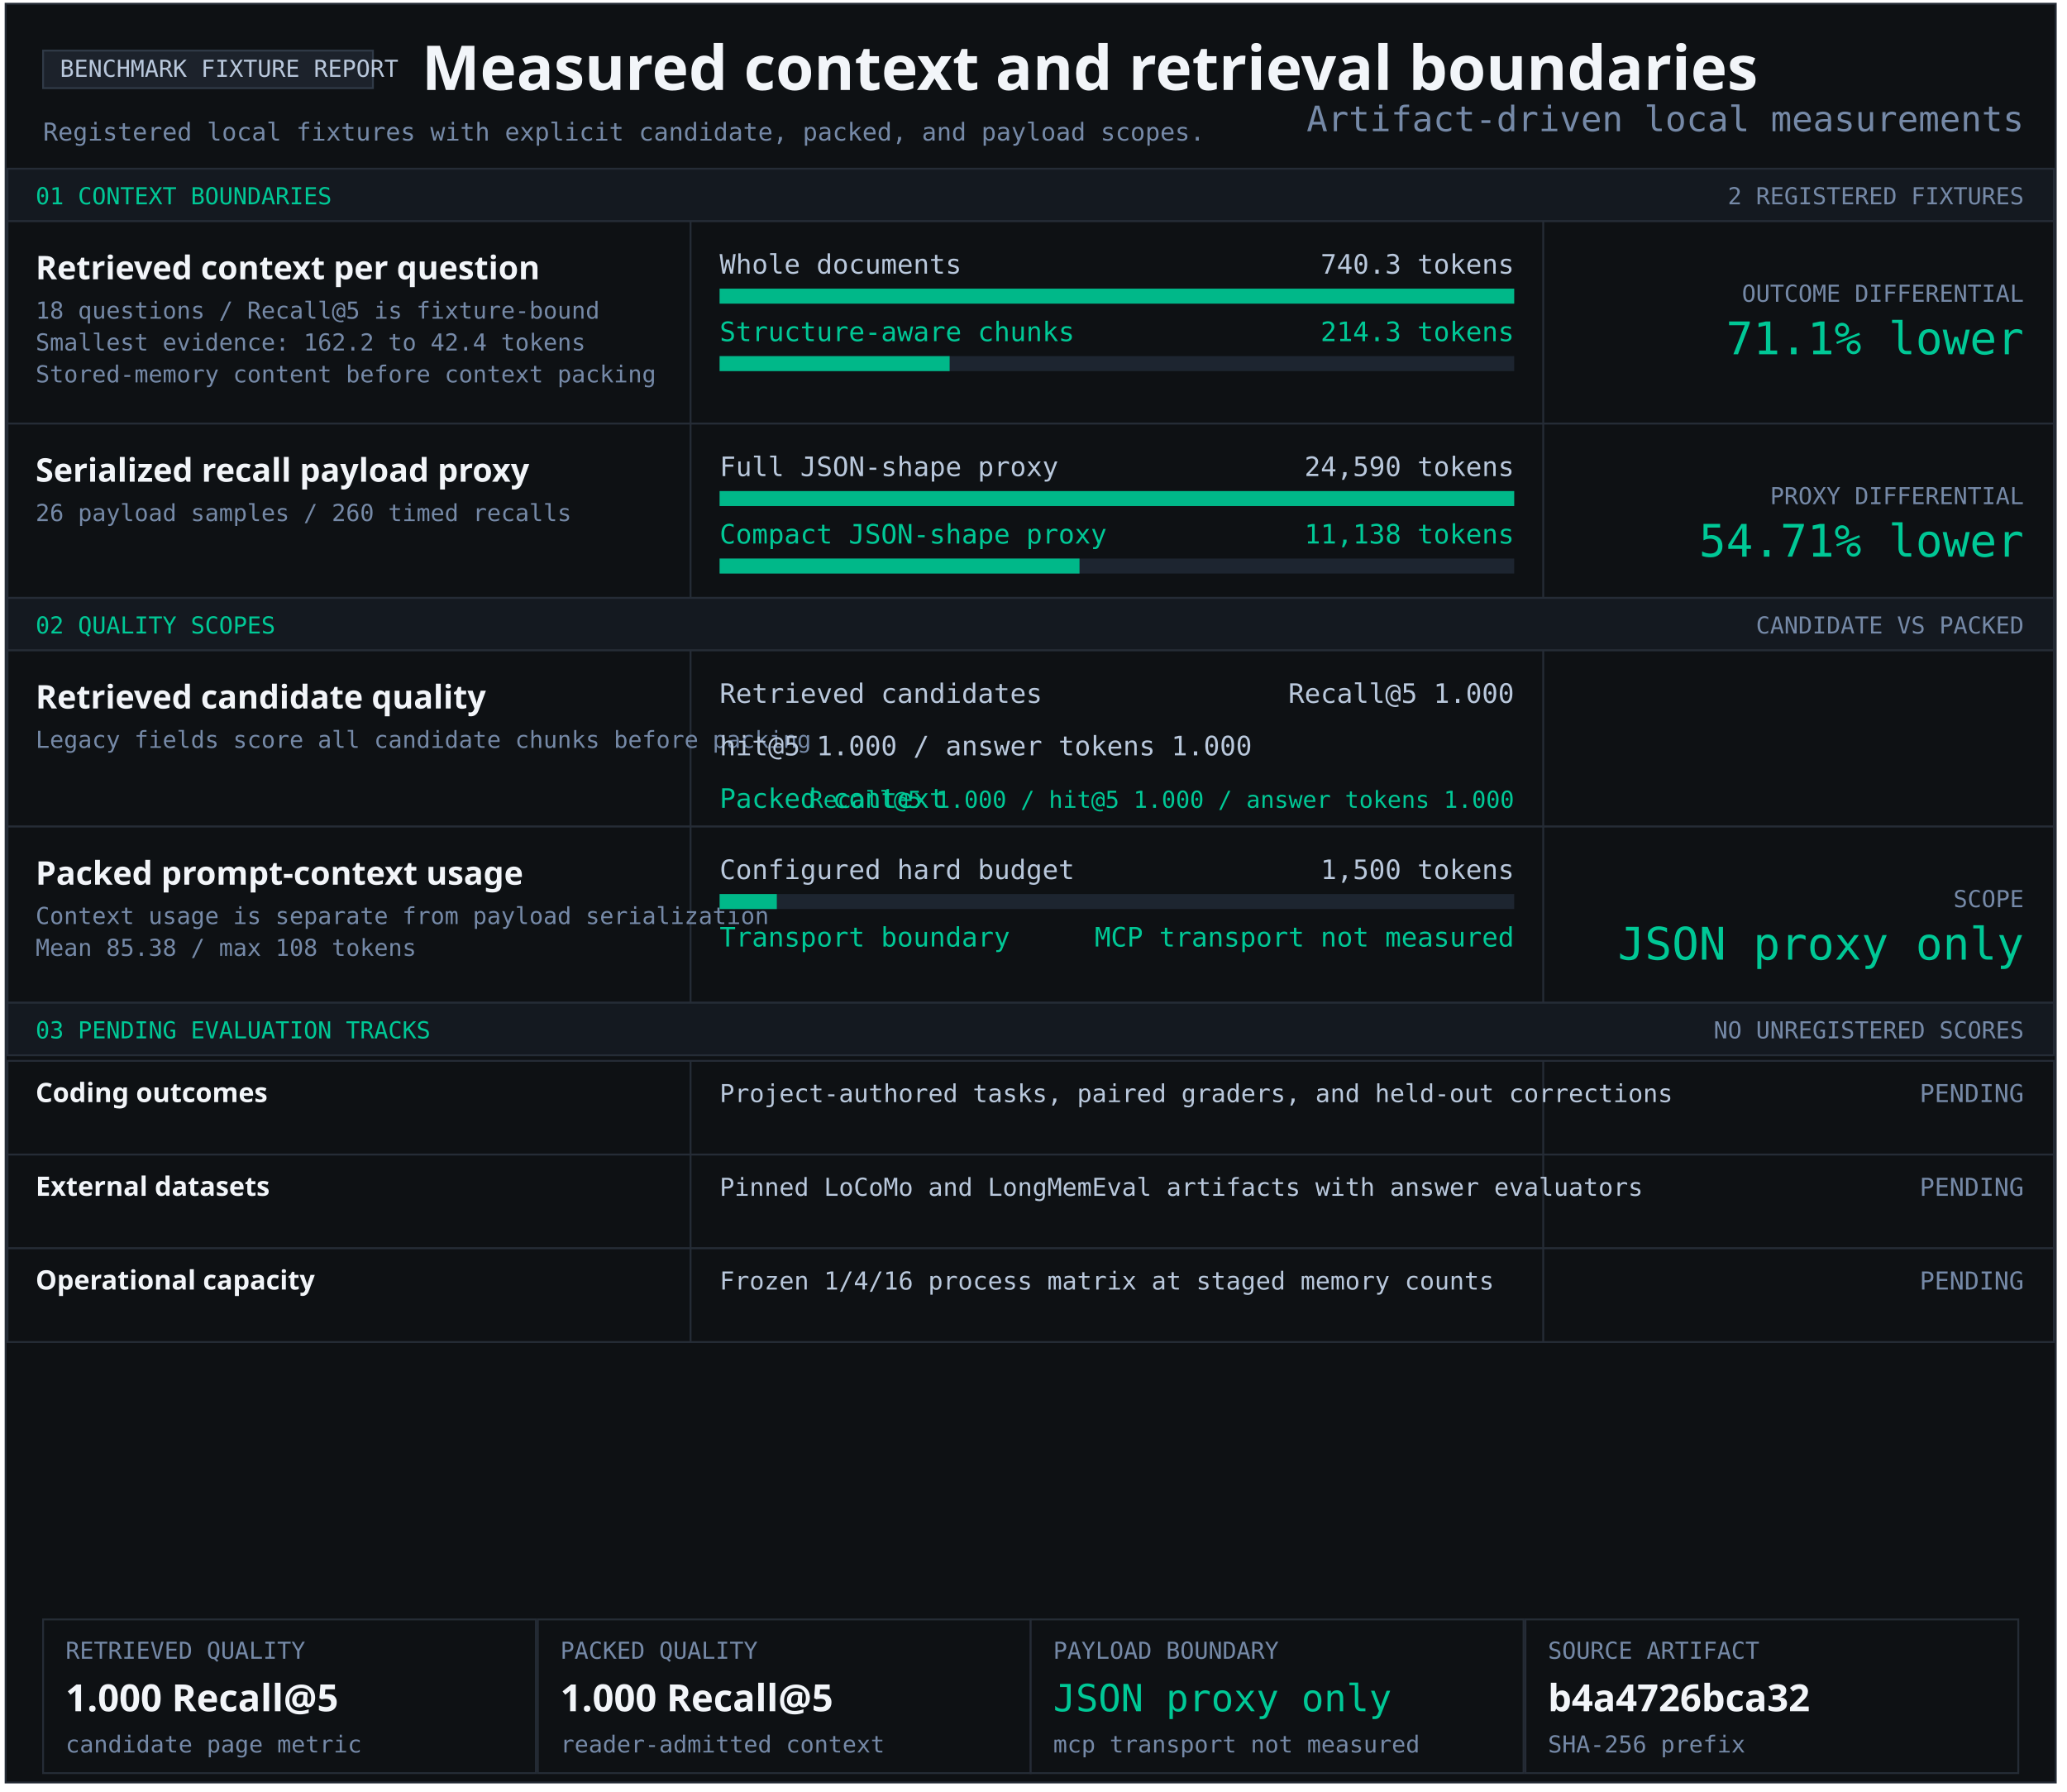
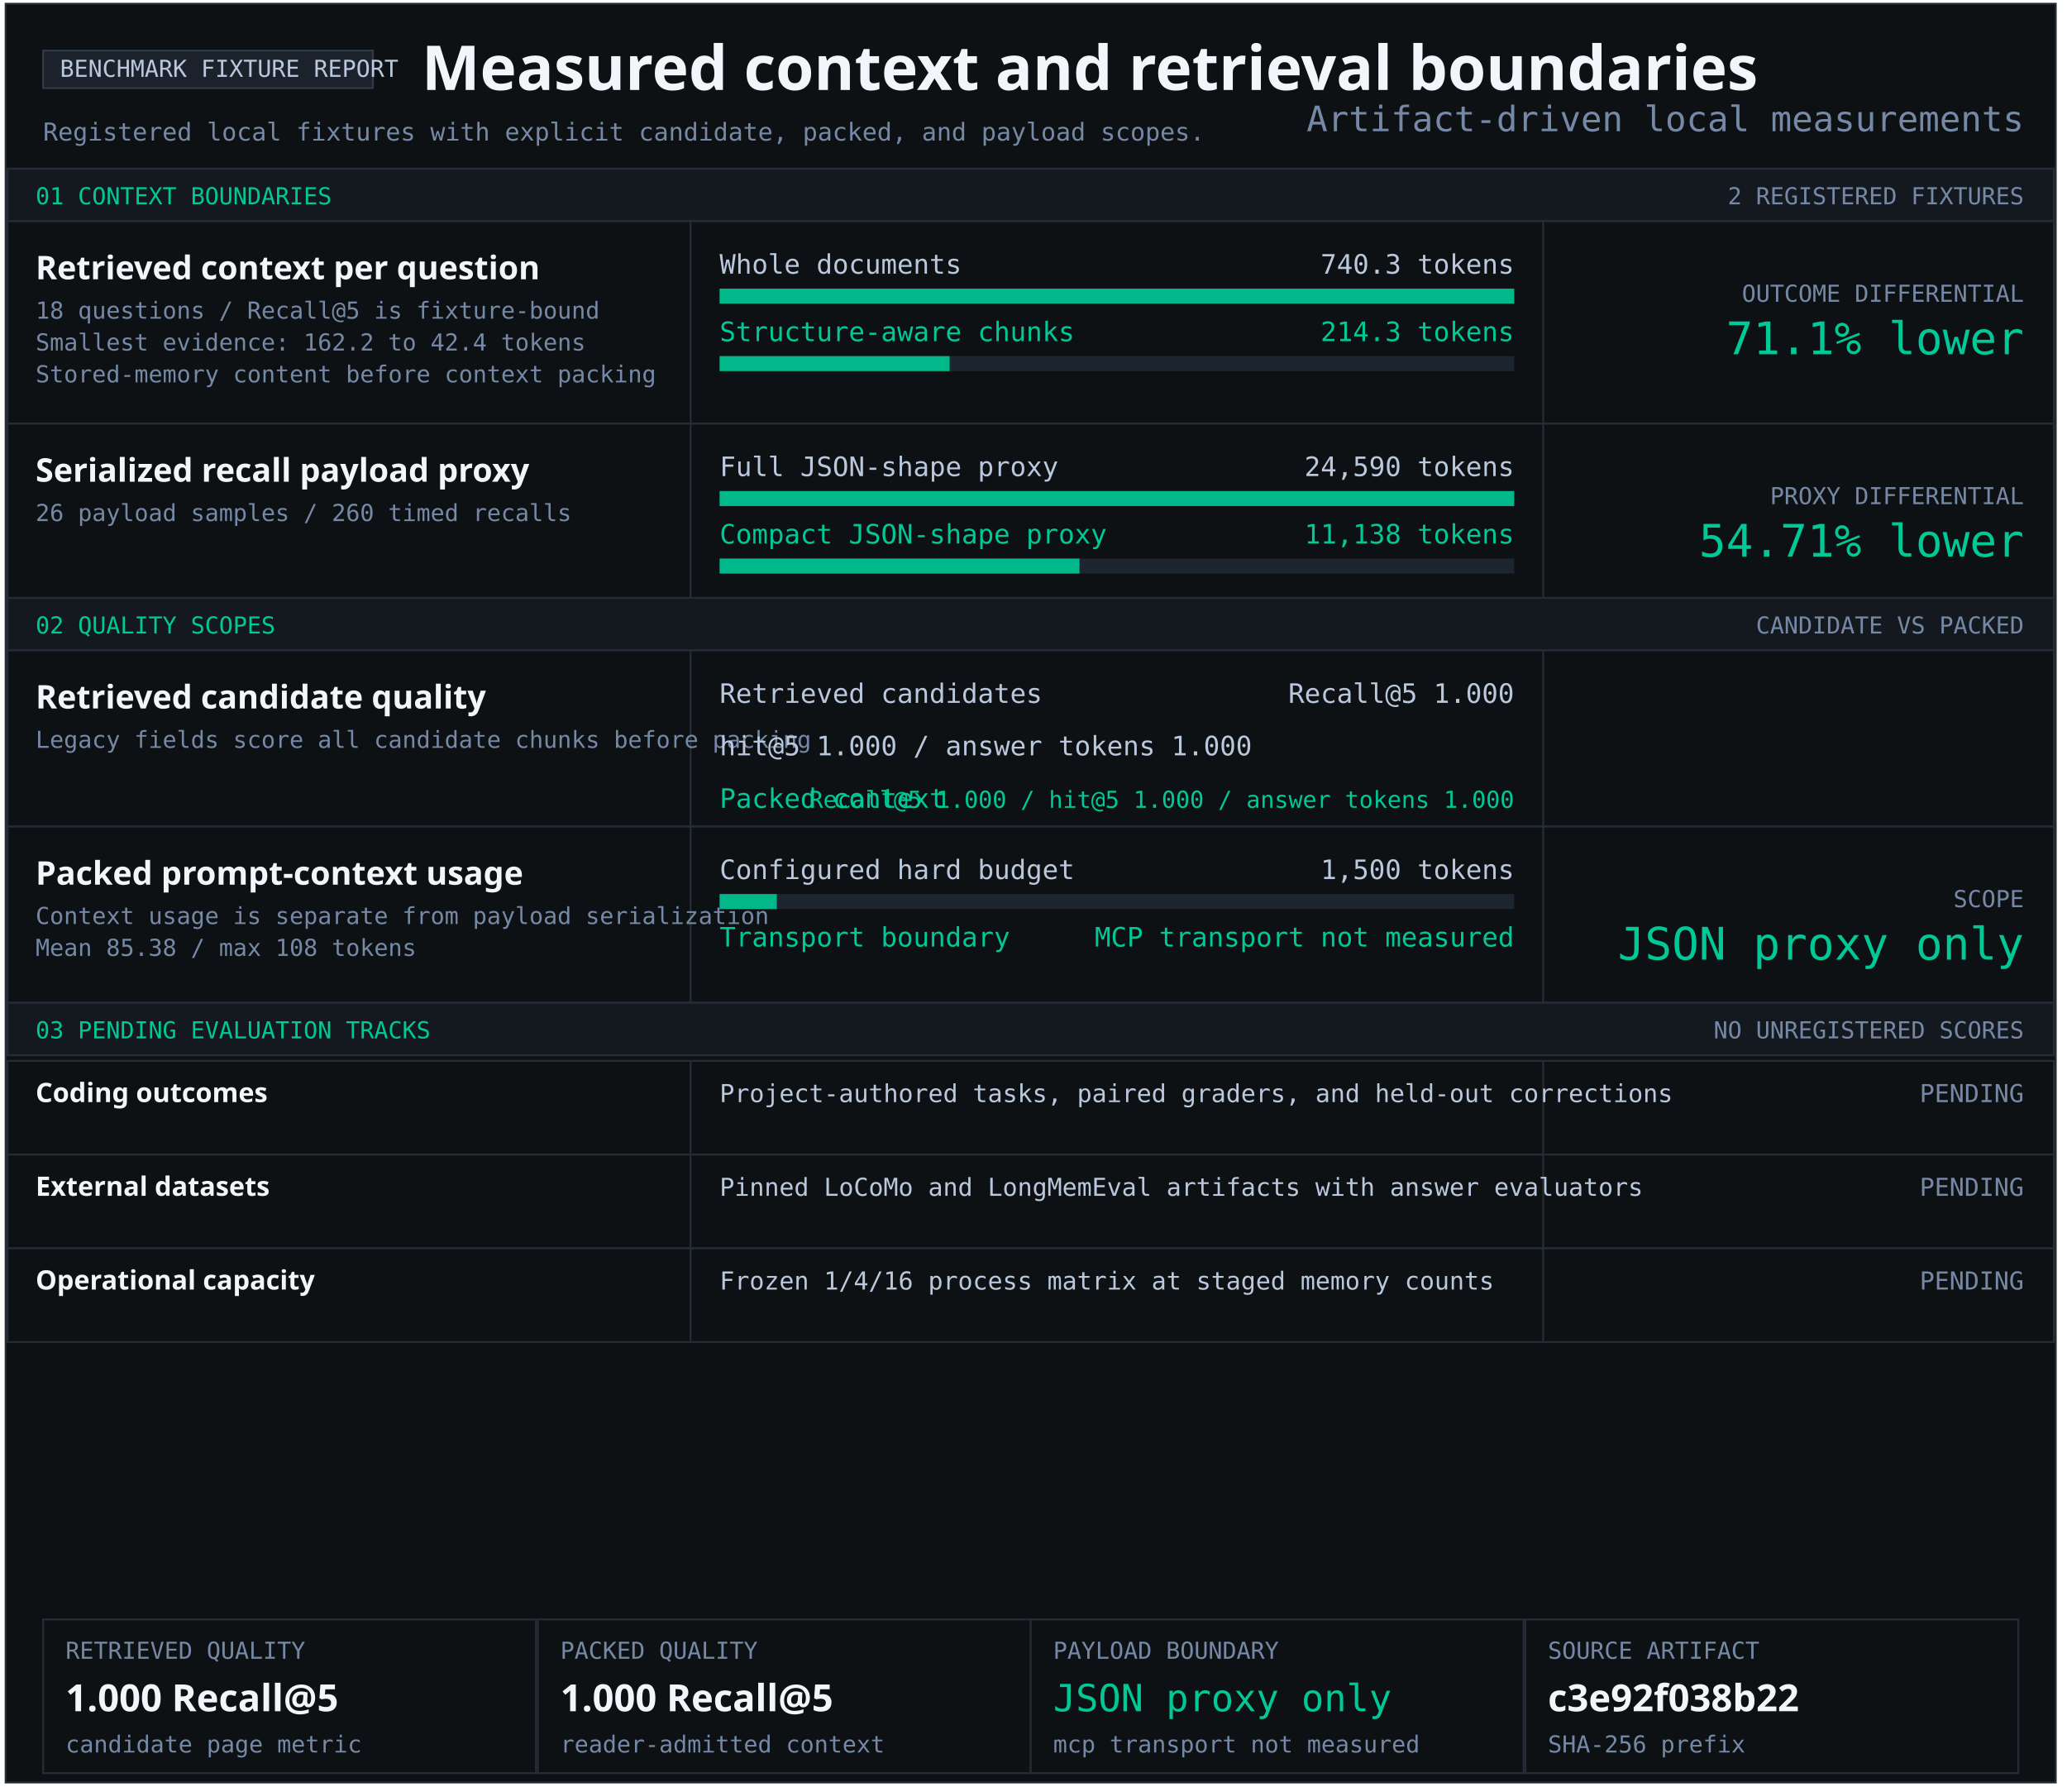
<svg xmlns="http://www.w3.org/2000/svg" width="1103" height="956" viewBox="0 0 1103 956" role="img" aria-labelledby="title desc">
  <style>text{font-family:Consolas,monospace;fill:#b9c8dc} .heading{font-family:Segoe UI,sans-serif;font-weight:700;fill:#f2f5f9} .green{fill:#00c896}.muted{fill:#7589a7}</style>
  <rect x="3" y="2" width="1094" height="949" fill="#0e1114" stroke="#252c36" />
  <rect x="23" y="27" width="176" height="20" fill="#1c222b" stroke="#303a47" />
  <text x="32" y="41" font-size="12.5" text-anchor="start">BENCHMARK FIXTURE REPORT</text>
  <text x="225" y="48" font-size="33" class="heading" text-anchor="start">Measured context and retrieval boundaries</text>
  <text x="23" y="75" font-size="13.2" class="muted" text-anchor="start">Registered local fixtures with explicit candidate, packed, and payload scopes.</text>
  <rect x="4" y="90" width="1092" height="28" fill="#141920" stroke="#252c36" />
  <text x="19" y="109" font-size="12.5" class="green" text-anchor="start">01 CONTEXT BOUNDARIES</text>
  <text x="1080" y="109" font-size="12.5" class="muted" text-anchor="end">2 REGISTERED FIXTURES</text>
  <rect x="4" y="118" width="1092" height="108" fill="#0e1114" stroke="#252c36" />
  <rect x="368" y="118" width="1" height="108" fill="#252c36" />
  <rect x="823" y="118" width="1" height="108" fill="#252c36" />
  <g aria-label="Structure-aware chunking; 740.3 to 214.3 tokens">
    <text x="19" y="149" font-size="17.4" class="heading" text-anchor="start">Retrieved context per question</text>
    <text x="19" y="170" font-size="12.5" class="muted" text-anchor="start">18 questions / Recall@5 is fixture-bound</text>
    <text x="19" y="187" font-size="12.5" class="muted" text-anchor="start">Smallest evidence: 162.2 to 42.4 tokens</text>
    <text x="19" y="204" font-size="12.5" class="muted" text-anchor="start">Stored-memory content before context packing</text>
    <text x="384" y="146" font-size="14.3" text-anchor="start">Whole documents</text>
    <text x="808" y="146" font-size="14.3" text-anchor="end">740.3 tokens</text>
    <rect x="384" y="154" width="424" height="8" fill="#1d2530" />
    <rect x="384" y="154" width="424.00" height="8" fill="#00b889" />
    <text x="384" y="182" font-size="14.3" class="green" text-anchor="start">Structure-aware chunks</text>
    <text x="808" y="182" font-size="14.3" class="green" text-anchor="end">214.3 tokens</text>
    <rect x="384" y="190" width="424" height="8" fill="#1d2530" />
    <rect x="384" y="190" width="122.74" height="8" fill="#00b889" />
    <text x="1080" y="161" font-size="12.5" class="muted" text-anchor="end">OUTCOME DIFFERENTIAL</text>
    <text x="1080" y="189" font-size="24" class="green" text-anchor="end">71.1% lower</text>
  </g>
  <rect x="4" y="226" width="1092" height="93" fill="#0e1114" stroke="#252c36" />
  <rect x="368" y="226" width="1" height="93" fill="#252c36" />
  <rect x="823" y="226" width="1" height="93" fill="#252c36" />
  <g aria-label="Serialized JSON-shape payload proxy; 24,590 full; 11,138 compact">
    <text x="19" y="257" font-size="17.4" class="heading" text-anchor="start">Serialized recall payload proxy</text>
    <text x="19" y="278" font-size="12.5" class="muted" text-anchor="start">26 payload samples / 260 timed recalls</text>
    <text x="384" y="254" font-size="14.3" text-anchor="start">Full JSON-shape proxy</text>
    <text x="808" y="254" font-size="14.3" text-anchor="end">24,590 tokens</text>
    <rect x="384" y="262" width="424" height="8" fill="#1d2530" />
    <rect x="384" y="262" width="424.00" height="8" fill="#00b889" />
    <text x="384" y="290" font-size="14.3" class="green" text-anchor="start">Compact JSON-shape proxy</text>
    <text x="808" y="290" font-size="14.3" class="green" text-anchor="end">11,138 tokens</text>
    <rect x="384" y="298" width="424" height="8" fill="#1d2530" />
    <rect x="384" y="298" width="192.05" height="8" fill="#00b889" />
    <text x="1080" y="269" font-size="12.5" class="muted" text-anchor="end">PROXY DIFFERENTIAL</text>
    <text x="1080" y="297" font-size="24" class="green" text-anchor="end">54.71% lower</text>
  </g>
  <rect x="4" y="319" width="1092" height="28" fill="#141920" stroke="#252c36" />
  <text x="19" y="338" font-size="12.5" class="green" text-anchor="start">02 QUALITY SCOPES</text>
  <text x="1080" y="338" font-size="12.5" class="muted" text-anchor="end">CANDIDATE VS PACKED</text>
  <rect x="4" y="347" width="1092" height="94" fill="#0e1114" stroke="#252c36" />
  <rect x="368" y="347" width="1" height="94" fill="#252c36" />
  <rect x="823" y="347" width="1" height="94" fill="#252c36" />
  <g aria-label="Retrieved candidate quality and packed context quality">
    <text x="19" y="378" font-size="17.4" class="heading" text-anchor="start">Retrieved candidate quality</text>
    <text x="19" y="399" font-size="12.5" class="muted" text-anchor="start">Legacy fields score all candidate chunks before packing</text>
    <text x="384" y="375" font-size="14.3" text-anchor="start">Retrieved candidates</text>
    <text x="808" y="375" font-size="14.3" text-anchor="end">Recall@5 1.000</text>
    <text x="384" y="403" font-size="14.3" text-anchor="start">hit@5 1.000 / answer tokens 1.000</text>
    <text x="384" y="431" font-size="14.3" class="green" text-anchor="start">Packed context</text>
    <text x="808" y="431" font-size="12.5" class="green" text-anchor="end">Recall@5 1.000 / hit@5 1.000 / answer tokens 1.000</text>
  </g>
  <rect x="4" y="441" width="1092" height="94" fill="#0e1114" stroke="#252c36" />
  <rect x="368" y="441" width="1" height="94" fill="#252c36" />
  <rect x="823" y="441" width="1" height="94" fill="#252c36" />
  <text x="19" y="472" font-size="17.4" class="heading" text-anchor="start">Packed prompt-context usage</text>
  <text x="19" y="493" font-size="12.5" class="muted" text-anchor="start">Context usage is separate from payload serialization</text>
  <text x="19" y="510" font-size="12.5" class="muted" text-anchor="start">Mean 85.38 / max 108 tokens</text>
  <text x="384" y="469" font-size="14.3" text-anchor="start">Configured hard budget</text>
  <text x="808" y="469" font-size="14.3" text-anchor="end">1,500 tokens</text>
  <rect x="384" y="477" width="424" height="8" fill="#1d2530" />
  <rect x="384" y="477" width="30.53" height="8" fill="#00b889" />
  <text x="384" y="505" font-size="14.3" class="green" text-anchor="start">Transport boundary</text>
  <text x="808" y="505" font-size="14.3" class="green" text-anchor="end">MCP transport not measured</text>
  <text x="1080" y="484" font-size="12.5" class="muted" text-anchor="end">SCOPE</text>
  <text x="1080" y="512" font-size="24" class="green" text-anchor="end">JSON proxy only</text>
  <rect x="4" y="535" width="1092" height="28" fill="#141920" stroke="#252c36" />
  <text x="19" y="554" font-size="12.5" class="green" text-anchor="start">03 PENDING EVALUATION TRACKS</text>
  <text x="1080" y="554" font-size="12.5" class="muted" text-anchor="end">NO UNREGISTERED SCORES</text>
  <rect x="4" y="566" width="1092" height="50" fill="#0e1114" stroke="#252c36" />
  <rect x="368" y="566" width="1" height="50" fill="#252c36" />
  <rect x="823" y="566" width="1" height="50" fill="#252c36" />
  <text x="19" y="588" font-size="14.3" class="heading" text-anchor="start">Coding outcomes</text>
  <text x="384" y="588" font-size="13.2" text-anchor="start">Project-authored tasks, paired graders, and held-out corrections</text>
  <text x="1080" y="588" font-size="13.2" class="muted" text-anchor="end">PENDING</text>
  <rect x="4" y="616" width="1092" height="50" fill="#0e1114" stroke="#252c36" />
  <rect x="368" y="616" width="1" height="50" fill="#252c36" />
  <rect x="823" y="616" width="1" height="50" fill="#252c36" />
  <text x="19" y="638" font-size="14.3" class="heading" text-anchor="start">External datasets</text>
  <text x="384" y="638" font-size="13.2" text-anchor="start">Pinned LoCoMo and LongMemEval artifacts with answer evaluators</text>
  <text x="1080" y="638" font-size="13.2" class="muted" text-anchor="end">PENDING</text>
  <rect x="4" y="666" width="1092" height="50" fill="#0e1114" stroke="#252c36" />
  <rect x="368" y="666" width="1" height="50" fill="#252c36" />
  <rect x="823" y="666" width="1" height="50" fill="#252c36" />
  <text x="19" y="688" font-size="14.3" class="heading" text-anchor="start">Operational capacity</text>
  <text x="384" y="688" font-size="13.2" text-anchor="start">Frozen 1/4/16 process matrix at staged memory counts</text>
  <text x="1080" y="688" font-size="13.2" class="muted" text-anchor="end">PENDING</text>
  <rect x="23" y="864" width="263" height="82" fill="#0e1114" stroke="#252c36" />
  <text x="35" y="885" font-size="12.5" class="muted" text-anchor="start">RETRIEVED QUALITY</text>
  <text x="35" y="913" font-size="20" class="heading" text-anchor="start">1.000 Recall@5</text>
  <text x="35" y="935" font-size="12.5" class="muted" text-anchor="start">candidate page metric</text>
  <rect x="287" y="864" width="263" height="82" fill="#0e1114" stroke="#252c36" />
  <text x="299" y="885" font-size="12.5" class="muted" text-anchor="start">PACKED QUALITY</text>
  <text x="299" y="913" font-size="20" class="heading" text-anchor="start">1.000 Recall@5</text>
  <text x="299" y="935" font-size="12.5" class="muted" text-anchor="start">reader-admitted context</text>
  <rect x="550" y="864" width="263" height="82" fill="#0e1114" stroke="#252c36" />
  <text x="562" y="885" font-size="12.5" class="muted" text-anchor="start">PAYLOAD BOUNDARY</text>
  <text x="562" y="913" font-size="20" class="green" text-anchor="start">JSON proxy only</text>
  <text x="562" y="935" font-size="12.5" class="muted" text-anchor="start">mcp transport not measured</text>
  <rect x="814" y="864" width="263" height="82" fill="#0e1114" stroke="#252c36" />
  <text x="826" y="885" font-size="12.5" class="muted" text-anchor="start">SOURCE ARTIFACT</text>
-   <text x="826" y="913" font-size="20" class="heading" text-anchor="start">b4a4726bca32</text>
+   <text x="826" y="913" font-size="20" class="heading" text-anchor="start">c3e92f038b22</text>
  <text x="826" y="935" font-size="12.5" class="muted" text-anchor="start">SHA-256 prefix</text>
  <text x="1080" y="70" font-size="18.7" class="muted" text-anchor="end">Artifact-driven local measurements</text>
</svg>
